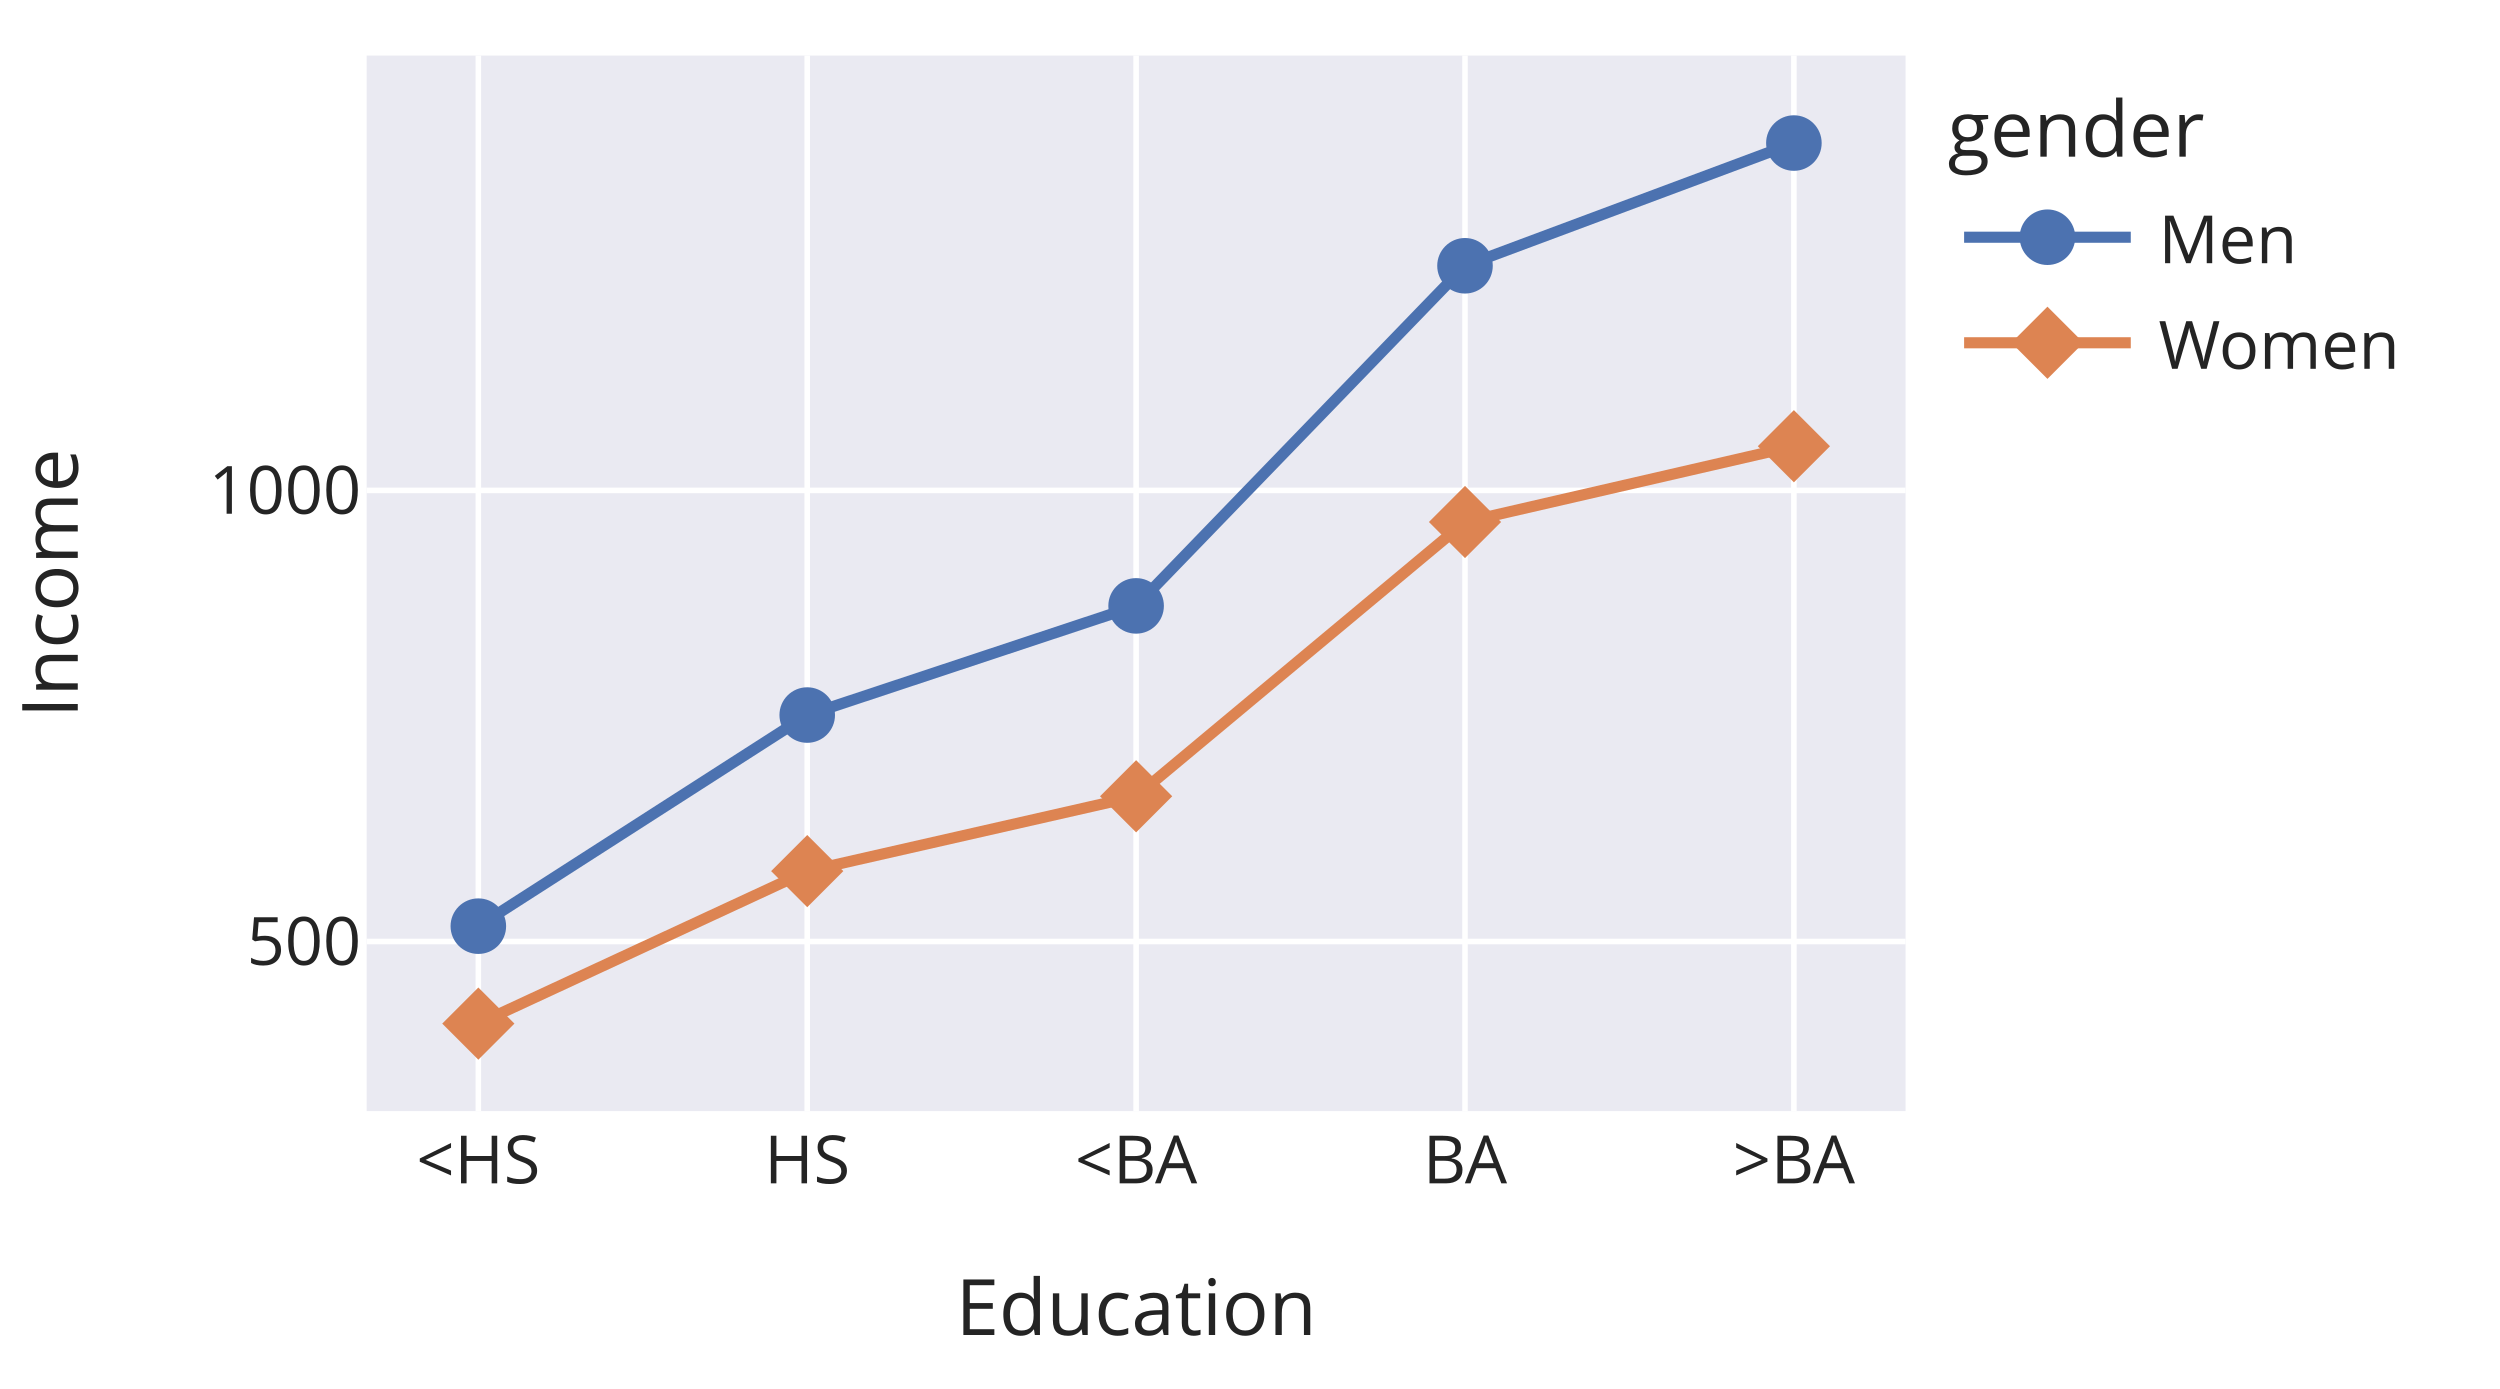
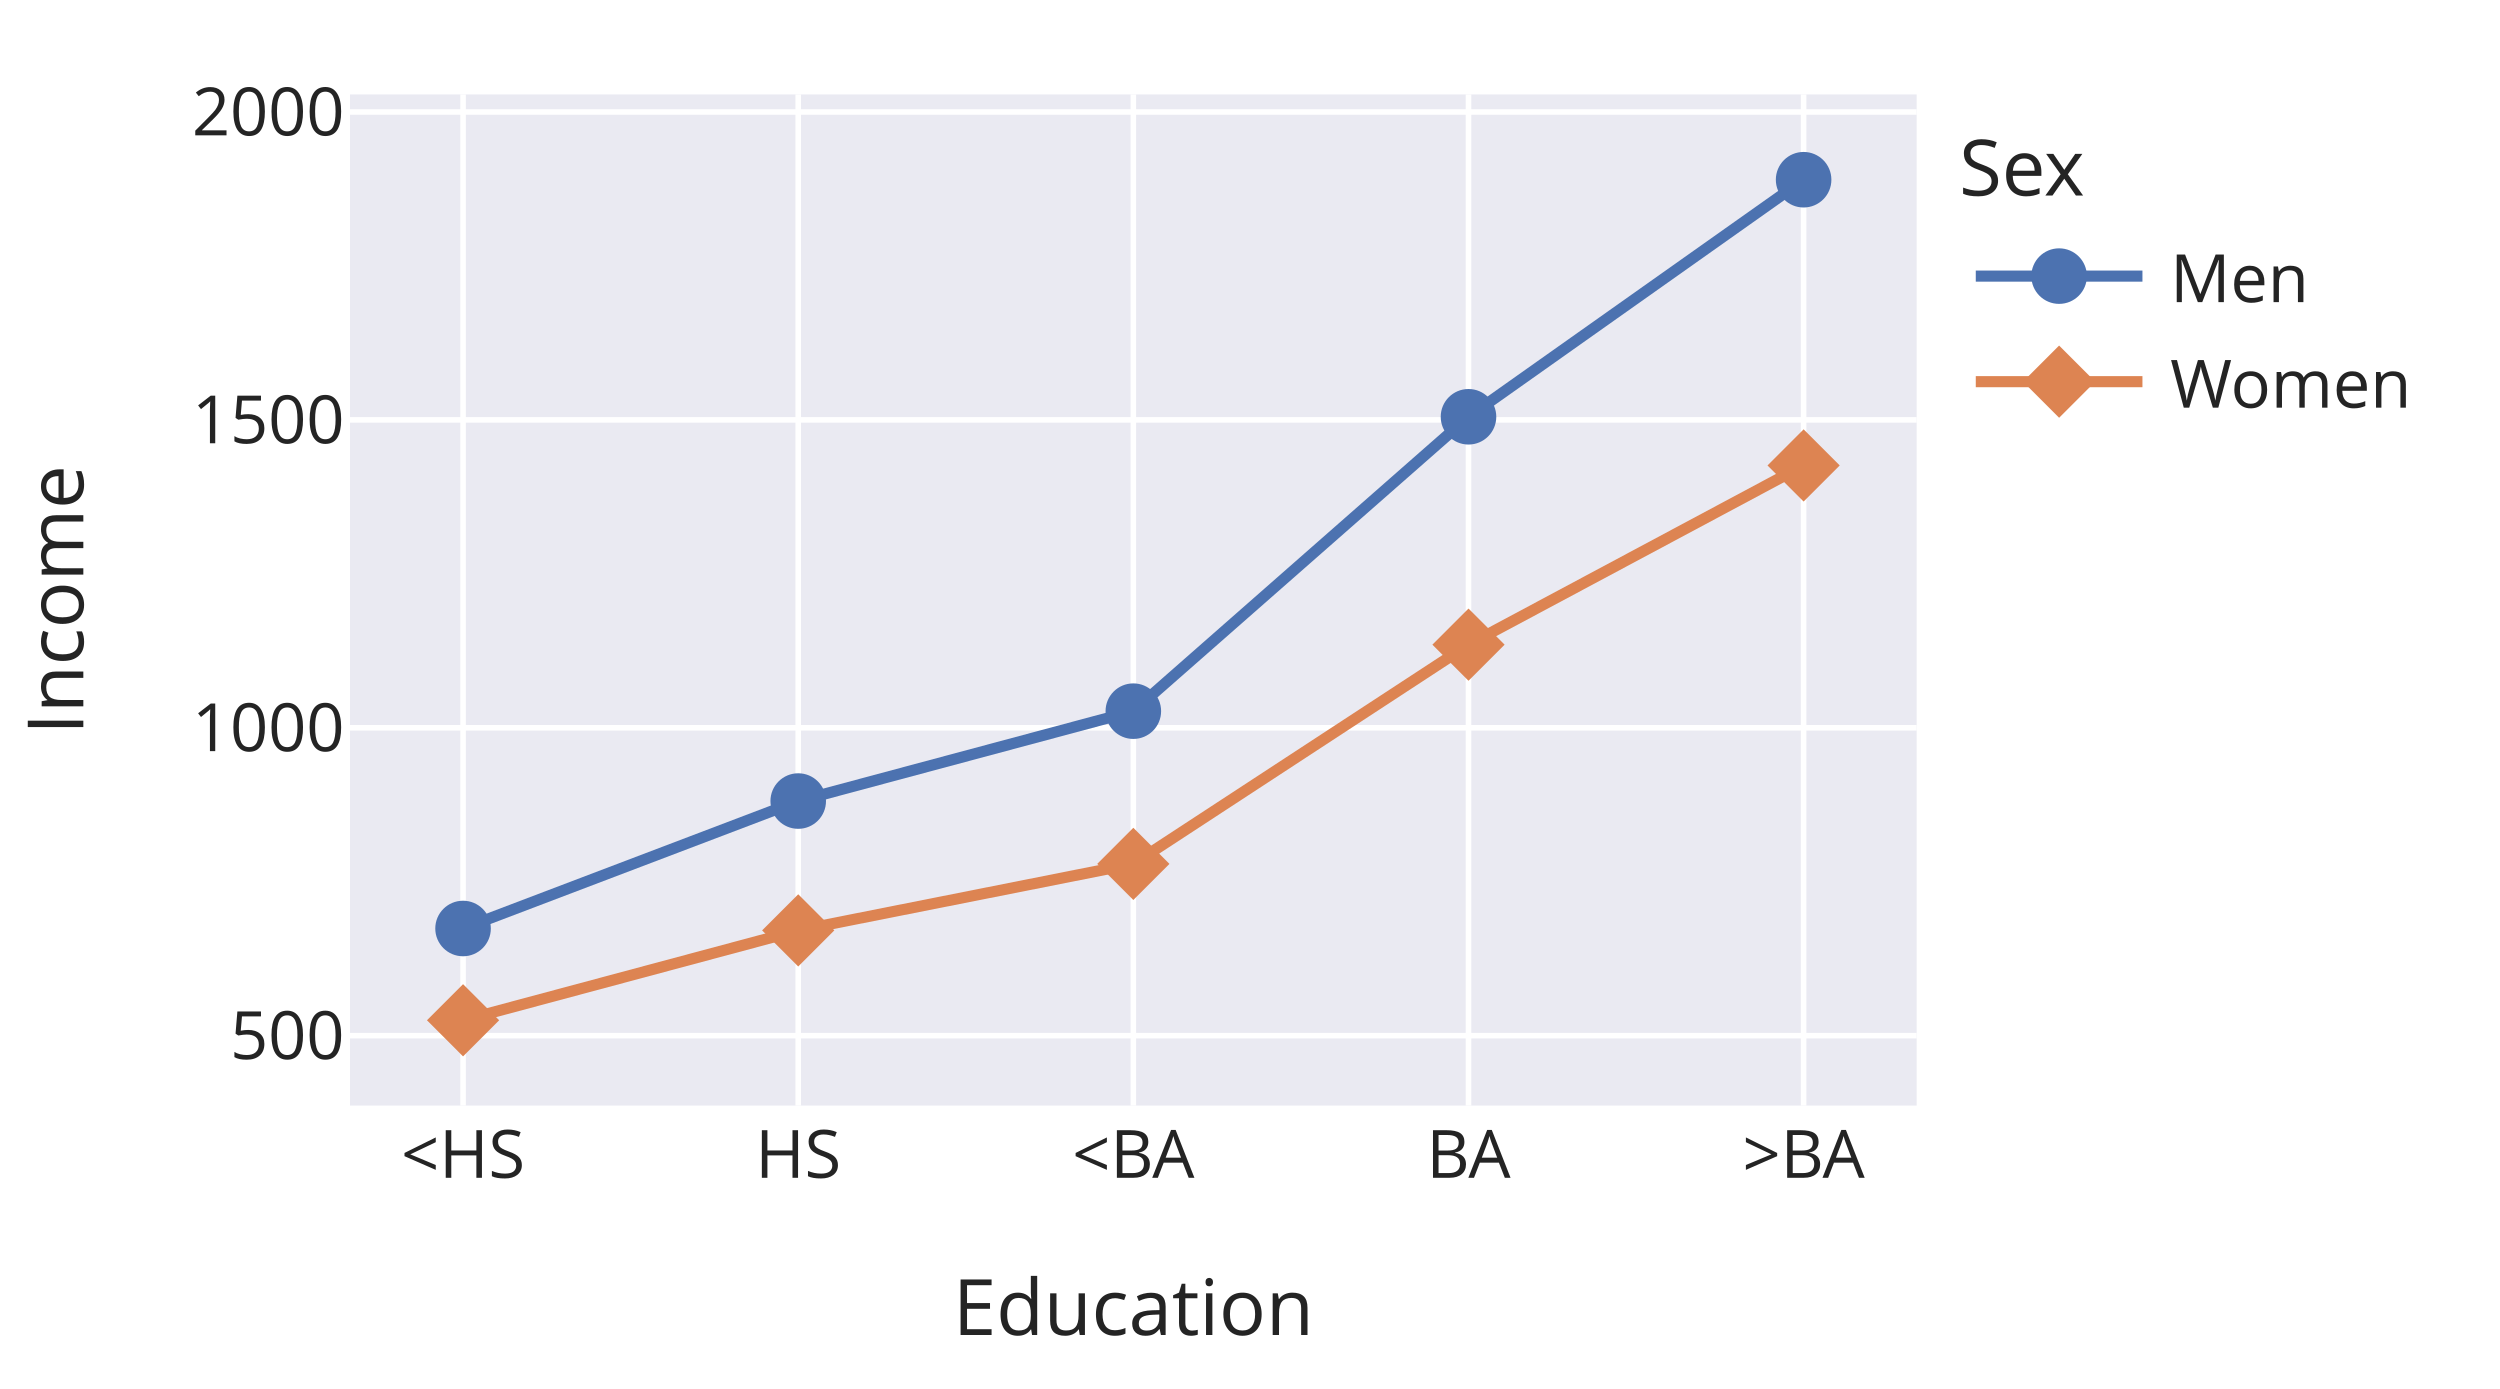
<svg xmlns="http://www.w3.org/2000/svg" class="main-svg" width="450" height="250" style="" viewBox="0 0 450 250">
  <rect x="0" y="0" width="450" height="250" style="fill: rgb(255, 255, 255); fill-opacity: 1;" />
-   <defs id="defs-d66bd9">
+   <defs id="defs-180b62">
    <g class="clips">
-       <clipPath id="clipd66bd9xyplot" class="plotclip">
-         <rect width="277" height="190" />
+       <clipPath id="clip180b62xyplot" class="plotclip">
+         <rect width="282" height="182" />
      </clipPath>
-       <clipPath class="axesclip" id="clipd66bd9x">
-         <rect x="66" y="0" width="277" height="250" />
+       <clipPath class="axesclip" id="clip180b62x">
+         <rect x="63" y="0" width="282" height="250" />
      </clipPath>
-       <clipPath class="axesclip" id="clipd66bd9y">
-         <rect x="0" y="10" width="450" height="190" />
+       <clipPath class="axesclip" id="clip180b62y">
+         <rect x="0" y="17" width="450" height="182" />
      </clipPath>
-       <clipPath class="axesclip" id="clipd66bd9xy">
-         <rect x="66" y="10" width="277" height="190" />
+       <clipPath class="axesclip" id="clip180b62xy">
+         <rect x="63" y="17" width="282" height="182" />
      </clipPath>
    </g>
    <g class="gradients" />
    <g class="patterns" />
  </defs>
  <g class="bglayer">
-     <rect class="bg" x="66" y="10" width="277" height="190" style="fill: rgb(234, 234, 242); fill-opacity: 1; stroke-width: 0;" />
+     <rect class="bg" x="63" y="17" width="282" height="182" style="fill: rgb(234, 234, 242); fill-opacity: 1; stroke-width: 0;" />
  </g>
  <g class="layer-below">
    <g class="imagelayer" />
    <g class="shapelayer" />
  </g>
  <g class="cartesianlayer">
    <g class="subplot xy">
      <g class="layer-subplot">
        <g class="shapelayer" />
        <g class="imagelayer" />
      </g>
      <g class="gridlayer">
        <g class="x">
-           <path class="xgrid crisp" transform="translate(86.1,0)" d="M0,10v190" style="stroke: rgb(255, 255, 255); stroke-opacity: 1; stroke-width: 1px;" />
-           <path class="xgrid crisp" transform="translate(145.3,0)" d="M0,10v190" style="stroke: rgb(255, 255, 255); stroke-opacity: 1; stroke-width: 1px;" />
-           <path class="xgrid crisp" transform="translate(204.5,0)" d="M0,10v190" style="stroke: rgb(255, 255, 255); stroke-opacity: 1; stroke-width: 1px;" />
-           <path class="xgrid crisp" transform="translate(263.7,0)" d="M0,10v190" style="stroke: rgb(255, 255, 255); stroke-opacity: 1; stroke-width: 1px;" />
-           <path class="xgrid crisp" transform="translate(322.9,0)" d="M0,10v190" style="stroke: rgb(255, 255, 255); stroke-opacity: 1; stroke-width: 1px;" />
+           <path class="xgrid crisp" transform="translate(83.35,0)" d="M0,17v182" style="stroke: rgb(255, 255, 255); stroke-opacity: 1; stroke-width: 1px;" />
+           <path class="xgrid crisp" transform="translate(143.68,0)" d="M0,17v182" style="stroke: rgb(255, 255, 255); stroke-opacity: 1; stroke-width: 1px;" />
+           <path class="xgrid crisp" transform="translate(204,0)" d="M0,17v182" style="stroke: rgb(255, 255, 255); stroke-opacity: 1; stroke-width: 1px;" />
+           <path class="xgrid crisp" transform="translate(264.33,0)" d="M0,17v182" style="stroke: rgb(255, 255, 255); stroke-opacity: 1; stroke-width: 1px;" />
+           <path class="xgrid crisp" transform="translate(324.65,0)" d="M0,17v182" style="stroke: rgb(255, 255, 255); stroke-opacity: 1; stroke-width: 1px;" />
        </g>
        <g class="y">
-           <path class="ygrid crisp" transform="translate(0,169.47)" d="M66,0h277" style="stroke: rgb(255, 255, 255); stroke-opacity: 1; stroke-width: 1px;" />
-           <path class="ygrid crisp" transform="translate(0,88.27)" d="M66,0h277" style="stroke: rgb(255, 255, 255); stroke-opacity: 1; stroke-width: 1px;" />
+           <path class="ygrid crisp" transform="translate(0,186.42)" d="M63,0h282" style="stroke: rgb(255, 255, 255); stroke-opacity: 1; stroke-width: 1px;" />
+           <path class="ygrid crisp" transform="translate(0,131)" d="M63,0h282" style="stroke: rgb(255, 255, 255); stroke-opacity: 1; stroke-width: 1px;" />
+           <path class="ygrid crisp" transform="translate(0,75.58)" d="M63,0h282" style="stroke: rgb(255, 255, 255); stroke-opacity: 1; stroke-width: 1px;" />
+           <path class="ygrid crisp" transform="translate(0,20.16)" d="M63,0h282" style="stroke: rgb(255, 255, 255); stroke-opacity: 1; stroke-width: 1px;" />
        </g>
      </g>
      <g class="zerolinelayer" />
      <path class="xlines-below" />
      <path class="ylines-below" />
      <g class="overlines-below" />
      <g class="xaxislayer-below" />
      <g class="yaxislayer-below" />
      <g class="overaxes-below" />
-       <g class="plot" transform="translate(66,10)" clip-path="url(#clipd66bd9xyplot)">
+       <g class="plot" transform="translate(63,17)" clip-path="url(#clip180b62xyplot)">
        <g class="scatterlayer mlayer">
-           <g class="trace scatter trace029803" style="stroke-miterlimit: 2; opacity: 1;">
+           <g class="trace scatter tracedacdfc" style="stroke-miterlimit: 2; opacity: 1;">
            <g class="fills" />
            <g class="errorbars" />
            <g class="lines">
-               <path class="js-line" d="M20.1,156.71L79.3,118.71L138.5,99.06L197.7,37.84L256.9,15.75" style="vector-effect: non-scaling-stroke; fill: none; stroke: rgb(76, 114, 176); stroke-opacity: 1; stroke-width: 2px; opacity: 1;" />
+               <path class="js-line" d="M20.35,150.13L80.68,127.19L141,111.01L201.33,58.02L261.65,15.35" style="vector-effect: non-scaling-stroke; fill: none; stroke: rgb(76, 114, 176); stroke-opacity: 1; stroke-width: 2px; opacity: 1;" />
            </g>
            <g class="points">
-               <path class="point" transform="translate(20.1,156.71)" d="M5,0A5,5 0 1,1 0,-5A5,5 0 0,1 5,0Z" style="opacity: 1; stroke-width: 0px; fill: rgb(76, 114, 176); fill-opacity: 1;" />
-               <path class="point" transform="translate(79.3,118.71)" d="M5,0A5,5 0 1,1 0,-5A5,5 0 0,1 5,0Z" style="opacity: 1; stroke-width: 0px; fill: rgb(76, 114, 176); fill-opacity: 1;" />
-               <path class="point" transform="translate(138.5,99.06)" d="M5,0A5,5 0 1,1 0,-5A5,5 0 0,1 5,0Z" style="opacity: 1; stroke-width: 0px; fill: rgb(76, 114, 176); fill-opacity: 1;" />
-               <path class="point" transform="translate(197.7,37.84)" d="M5,0A5,5 0 1,1 0,-5A5,5 0 0,1 5,0Z" style="opacity: 1; stroke-width: 0px; fill: rgb(76, 114, 176); fill-opacity: 1;" />
-               <path class="point" transform="translate(256.9,15.75)" d="M5,0A5,5 0 1,1 0,-5A5,5 0 0,1 5,0Z" style="opacity: 1; stroke-width: 0px; fill: rgb(76, 114, 176); fill-opacity: 1;" />
+               <path class="point" transform="translate(20.35,150.13)" d="M5,0A5,5 0 1,1 0,-5A5,5 0 0,1 5,0Z" style="opacity: 1; stroke-width: 0px; fill: rgb(76, 114, 176); fill-opacity: 1;" />
+               <path class="point" transform="translate(80.68,127.19)" d="M5,0A5,5 0 1,1 0,-5A5,5 0 0,1 5,0Z" style="opacity: 1; stroke-width: 0px; fill: rgb(76, 114, 176); fill-opacity: 1;" />
+               <path class="point" transform="translate(141,111.01)" d="M5,0A5,5 0 1,1 0,-5A5,5 0 0,1 5,0Z" style="opacity: 1; stroke-width: 0px; fill: rgb(76, 114, 176); fill-opacity: 1;" />
+               <path class="point" transform="translate(201.33,58.02)" d="M5,0A5,5 0 1,1 0,-5A5,5 0 0,1 5,0Z" style="opacity: 1; stroke-width: 0px; fill: rgb(76, 114, 176); fill-opacity: 1;" />
+               <path class="point" transform="translate(261.65,15.35)" d="M5,0A5,5 0 1,1 0,-5A5,5 0 0,1 5,0Z" style="opacity: 1; stroke-width: 0px; fill: rgb(76, 114, 176); fill-opacity: 1;" />
            </g>
            <g class="text" />
          </g>
-           <g class="trace scatter tracef51713" style="stroke-miterlimit: 2; opacity: 1;">
+           <g class="trace scatter trace0b70b0" style="stroke-miterlimit: 2; opacity: 1;">
            <g class="fills" />
            <g class="errorbars" />
            <g class="lines">
-               <path class="js-line" d="M20.1,174.25L79.3,146.8L138.5,133.33L197.7,83.96L256.9,70.32" style="vector-effect: non-scaling-stroke; fill: none; stroke: rgb(221, 132, 82); stroke-opacity: 1; stroke-width: 2px; opacity: 1;" />
+               <path class="js-line" d="M20.35,166.65L80.68,150.47L141,138.5L201.33,99.04L261.65,66.78" style="vector-effect: non-scaling-stroke; fill: none; stroke: rgb(221, 132, 82); stroke-opacity: 1; stroke-width: 2px; opacity: 1;" />
            </g>
            <g class="points">
-               <path class="point" transform="translate(20.1,174.25)" d="M6.5,0L0,6.5L-6.5,0L0,-6.5Z" style="opacity: 1; stroke-width: 0px; fill: rgb(221, 132, 82); fill-opacity: 1;" />
-               <path class="point" transform="translate(79.3,146.8)" d="M6.5,0L0,6.5L-6.5,0L0,-6.5Z" style="opacity: 1; stroke-width: 0px; fill: rgb(221, 132, 82); fill-opacity: 1;" />
-               <path class="point" transform="translate(138.5,133.33)" d="M6.5,0L0,6.5L-6.5,0L0,-6.5Z" style="opacity: 1; stroke-width: 0px; fill: rgb(221, 132, 82); fill-opacity: 1;" />
-               <path class="point" transform="translate(197.7,83.96)" d="M6.5,0L0,6.5L-6.5,0L0,-6.5Z" style="opacity: 1; stroke-width: 0px; fill: rgb(221, 132, 82); fill-opacity: 1;" />
-               <path class="point" transform="translate(256.9,70.32)" d="M6.5,0L0,6.5L-6.5,0L0,-6.5Z" style="opacity: 1; stroke-width: 0px; fill: rgb(221, 132, 82); fill-opacity: 1;" />
+               <path class="point" transform="translate(20.35,166.65)" d="M6.5,0L0,6.5L-6.5,0L0,-6.5Z" style="opacity: 1; stroke-width: 0px; fill: rgb(221, 132, 82); fill-opacity: 1;" />
+               <path class="point" transform="translate(80.68,150.47)" d="M6.5,0L0,6.5L-6.5,0L0,-6.5Z" style="opacity: 1; stroke-width: 0px; fill: rgb(221, 132, 82); fill-opacity: 1;" />
+               <path class="point" transform="translate(141,138.5)" d="M6.5,0L0,6.5L-6.5,0L0,-6.5Z" style="opacity: 1; stroke-width: 0px; fill: rgb(221, 132, 82); fill-opacity: 1;" />
+               <path class="point" transform="translate(201.33,99.04)" d="M6.5,0L0,6.5L-6.5,0L0,-6.5Z" style="opacity: 1; stroke-width: 0px; fill: rgb(221, 132, 82); fill-opacity: 1;" />
+               <path class="point" transform="translate(261.65,66.78)" d="M6.5,0L0,6.5L-6.5,0L0,-6.5Z" style="opacity: 1; stroke-width: 0px; fill: rgb(221, 132, 82); fill-opacity: 1;" />
            </g>
            <g class="text" />
          </g>
        </g>
      </g>
      <g class="overplot" />
      <path class="xlines-above crisp" d="M0,0" style="fill: none;" />
      <path class="ylines-above crisp" d="M0,0" style="fill: none;" />
      <g class="overlines-above" />
      <g class="xaxislayer-above">
        <g class="xtick">
-           <text text-anchor="middle" x="0" y="213" transform="translate(86.1,0)" style="font-family: 'Open Sans', verdana, arial, sans-serif; font-size: 12px; fill: rgb(36, 36, 36); fill-opacity: 1; white-space: pre; opacity: 1;">&lt;HS</text>
+           <text text-anchor="middle" x="0" y="212" transform="translate(83.35,0)" style="font-family: 'Open Sans', verdana, arial, sans-serif; font-size: 12px; fill: rgb(36, 36, 36); fill-opacity: 1; white-space: pre; opacity: 1;">&lt;HS</text>
        </g>
        <g class="xtick">
-           <text text-anchor="middle" x="0" y="213" transform="translate(145.3,0)" style="font-family: 'Open Sans', verdana, arial, sans-serif; font-size: 12px; fill: rgb(36, 36, 36); fill-opacity: 1; white-space: pre; opacity: 1;">HS</text>
+           <text text-anchor="middle" x="0" y="212" transform="translate(143.68,0)" style="font-family: 'Open Sans', verdana, arial, sans-serif; font-size: 12px; fill: rgb(36, 36, 36); fill-opacity: 1; white-space: pre; opacity: 1;">HS</text>
        </g>
        <g class="xtick">
-           <text text-anchor="middle" x="0" y="213" transform="translate(204.5,0)" style="font-family: 'Open Sans', verdana, arial, sans-serif; font-size: 12px; fill: rgb(36, 36, 36); fill-opacity: 1; white-space: pre; opacity: 1;">&lt;BA</text>
+           <text text-anchor="middle" x="0" y="212" transform="translate(204,0)" style="font-family: 'Open Sans', verdana, arial, sans-serif; font-size: 12px; fill: rgb(36, 36, 36); fill-opacity: 1; white-space: pre; opacity: 1;">&lt;BA</text>
        </g>
        <g class="xtick">
-           <text text-anchor="middle" x="0" y="213" transform="translate(263.7,0)" style="font-family: 'Open Sans', verdana, arial, sans-serif; font-size: 12px; fill: rgb(36, 36, 36); fill-opacity: 1; white-space: pre; opacity: 1;">BA</text>
+           <text text-anchor="middle" x="0" y="212" transform="translate(264.33,0)" style="font-family: 'Open Sans', verdana, arial, sans-serif; font-size: 12px; fill: rgb(36, 36, 36); fill-opacity: 1; white-space: pre; opacity: 1;">BA</text>
        </g>
        <g class="xtick">
-           <text text-anchor="middle" x="0" y="213" transform="translate(322.9,0)" style="font-family: 'Open Sans', verdana, arial, sans-serif; font-size: 12px; fill: rgb(36, 36, 36); fill-opacity: 1; white-space: pre; opacity: 1;">&gt;BA</text>
+           <text text-anchor="middle" x="0" y="212" transform="translate(324.65,0)" style="font-family: 'Open Sans', verdana, arial, sans-serif; font-size: 12px; fill: rgb(36, 36, 36); fill-opacity: 1; white-space: pre; opacity: 1;">&gt;BA</text>
        </g>
      </g>
      <g class="yaxislayer-above">
        <g class="ytick">
-           <text text-anchor="end" x="65" y="4.2" transform="translate(0,169.47)" style="font-family: 'Open Sans', verdana, arial, sans-serif; font-size: 12px; fill: rgb(36, 36, 36); fill-opacity: 1; white-space: pre; opacity: 1;">500</text>
+           <text text-anchor="end" x="62" y="4.2" transform="translate(0,186.42)" style="font-family: 'Open Sans', verdana, arial, sans-serif; font-size: 12px; fill: rgb(36, 36, 36); fill-opacity: 1; white-space: pre; opacity: 1;">500</text>
        </g>
        <g class="ytick">
-           <text text-anchor="end" x="65" y="4.2" style="font-family: 'Open Sans', verdana, arial, sans-serif; font-size: 12px; fill: rgb(36, 36, 36); fill-opacity: 1; white-space: pre; opacity: 1;" transform="translate(0,88.27)">1000</text>
+           <text text-anchor="end" x="62" y="4.2" style="font-family: 'Open Sans', verdana, arial, sans-serif; font-size: 12px; fill: rgb(36, 36, 36); fill-opacity: 1; white-space: pre; opacity: 1;" transform="translate(0,131)">1000</text>
+         </g>
+         <g class="ytick">
+           <text text-anchor="end" x="62" y="4.2" style="font-family: 'Open Sans', verdana, arial, sans-serif; font-size: 12px; fill: rgb(36, 36, 36); fill-opacity: 1; white-space: pre; opacity: 1;" transform="translate(0,75.58)">1500</text>
+         </g>
+         <g class="ytick">
+           <text text-anchor="end" x="62" y="4.2" style="font-family: 'Open Sans', verdana, arial, sans-serif; font-size: 12px; fill: rgb(36, 36, 36); fill-opacity: 1; white-space: pre; opacity: 1;" transform="translate(0,20.16)">2000</text>
        </g>
      </g>
      <g class="overaxes-above" />
    </g>
  </g>
  <g class="polarlayer" />
  <g class="smithlayer" />
  <g class="ternarylayer" />
  <g class="geolayer" />
  <g class="funnelarealayer" />
  <g class="pielayer" />
  <g class="iciclelayer" />
  <g class="treemaplayer" />
  <g class="sunburstlayer" />
  <g class="glimages" />
-   <defs id="topdefs-d66bd9">
+   <defs id="topdefs-180b62">
    <g class="clips" />
-     <clipPath id="legendd66bd9">
-       <rect width="91" height="67" x="0" y="0" />
+     <clipPath id="legend180b62">
+       <rect width="89" height="67" x="0" y="0" />
    </clipPath>
  </defs>
  <g class="layer-above">
    <g class="imagelayer" />
    <g class="shapelayer" />
  </g>
  <g class="infolayer">
-     <g class="legend" pointer-events="all" transform="translate(348.54,10)">
-       <rect class="bg" shape-rendering="crispEdges" width="91" height="67" x="0" y="0" style="stroke: rgb(68, 68, 68); stroke-opacity: 1; fill: rgb(255, 255, 255); fill-opacity: 1; stroke-width: 0px;" />
-       <g class="scrollbox" transform="" clip-path="url(#legendd66bd9)">
-         <text class="legendtitletext" text-anchor="start" x="2" y="18.2" style="font-family: 'Open Sans', verdana, arial, sans-serif; font-size: 14px; fill: rgb(36, 36, 36); fill-opacity: 1; white-space: pre;">gender</text>
+     <g class="legend" pointer-events="all" transform="translate(350.64,17)">
+       <rect class="bg" shape-rendering="crispEdges" width="89" height="67" x="0" y="0" style="stroke: rgb(68, 68, 68); stroke-opacity: 1; fill: rgb(255, 255, 255); fill-opacity: 1; stroke-width: 0px;" />
+       <g class="scrollbox" transform="" clip-path="url(#legend180b62)">
+         <text class="legendtitletext" text-anchor="start" x="2" y="18.2" style="font-family: 'Open Sans', verdana, arial, sans-serif; font-size: 14px; fill: rgb(36, 36, 36); fill-opacity: 1; white-space: pre;">Sex</text>
        <g class="groups" transform="">
          <g class="traces" transform="translate(0,32.7)" style="opacity: 1;">
            <text class="legendtext" text-anchor="start" x="40" y="4.68" style="font-family: 'Open Sans', verdana, arial, sans-serif; font-size: 12px; fill: rgb(36, 36, 36); fill-opacity: 1; white-space: pre;">Men</text>
            <g class="layers" style="opacity: 1;">
              <g class="legendfill" />
              <g class="legendlines">
                <path class="js-line" d="M5,0h30" style="fill: none; stroke: rgb(76, 114, 176); stroke-opacity: 1; stroke-width: 2px;" />
              </g>
              <g class="legendsymbols">
                <g class="legendpoints">
                  <path class="scatterpts" transform="translate(20,0)" d="M5,0A5,5 0 1,1 0,-5A5,5 0 0,1 5,0Z" style="opacity: 1; stroke-width: 0px; fill: rgb(76, 114, 176); fill-opacity: 1;" />
                </g>
              </g>
            </g>
-             <rect class="legendtoggle" x="0" y="-9.5" width="85.562" height="19" style="fill: rgb(0, 0, 0); fill-opacity: 0;" />
+             <rect class="legendtoggle" x="0" y="-9.5" width="83.625" height="19" style="fill: rgb(0, 0, 0); fill-opacity: 0;" />
          </g>
        </g>
        <g class="groups" transform="">
          <g class="traces" transform="translate(0,51.7)" style="opacity: 1;">
            <text class="legendtext" text-anchor="start" x="40" y="4.68" style="font-family: 'Open Sans', verdana, arial, sans-serif; font-size: 12px; fill: rgb(36, 36, 36); fill-opacity: 1; white-space: pre;">Women</text>
            <g class="layers" style="opacity: 1;">
              <g class="legendfill" />
              <g class="legendlines">
                <path class="js-line" d="M5,0h30" style="fill: none; stroke: rgb(221, 132, 82); stroke-opacity: 1; stroke-width: 2px;" />
              </g>
              <g class="legendsymbols">
                <g class="legendpoints">
                  <path class="scatterpts" transform="translate(20,0)" d="M6.5,0L0,6.5L-6.5,0L0,-6.5Z" style="opacity: 1; stroke-width: 0px; fill: rgb(221, 132, 82); fill-opacity: 1;" />
                </g>
              </g>
            </g>
-             <rect class="legendtoggle" x="0" y="-9.5" width="85.562" height="19" style="fill: rgb(0, 0, 0); fill-opacity: 0;" />
+             <rect class="legendtoggle" x="0" y="-9.5" width="83.625" height="19" style="fill: rgb(0, 0, 0); fill-opacity: 0;" />
          </g>
        </g>
      </g>
      <rect class="scrollbar" rx="20" ry="3" width="0" height="0" x="0" y="0" style="fill: rgb(128, 139, 164); fill-opacity: 1;" />
    </g>
    <g class="g-gtitle" />
    <g class="g-xtitle">
-       <text class="xtitle" x="204.5" y="240.3" text-anchor="middle" style="font-family: 'Open Sans', verdana, arial, sans-serif; font-size: 14px; fill: rgb(36, 36, 36); opacity: 1; font-weight: normal; white-space: pre;">Education</text>
+       <text class="xtitle" x="204" y="240.3" text-anchor="middle" style="font-family: 'Open Sans', verdana, arial, sans-serif; font-size: 14px; fill: rgb(36, 36, 36); opacity: 1; font-weight: normal; white-space: pre;">Education</text>
    </g>
-     <g class="g-ytitle" transform="translate(4.31543,0)">
-       <text class="ytitle" transform="rotate(-90,9.684375,105)" x="9.684" y="105" text-anchor="middle" style="font-family: 'Open Sans', verdana, arial, sans-serif; font-size: 14px; fill: rgb(36, 36, 36); opacity: 1; font-weight: normal; white-space: pre;">Income</text>
+     <g class="g-ytitle" transform="translate(5.25293,0)">
+       <text class="ytitle" transform="rotate(-90,9.746875,108)" x="9.747" y="108" text-anchor="middle" style="font-family: 'Open Sans', verdana, arial, sans-serif; font-size: 14px; fill: rgb(36, 36, 36); opacity: 1; font-weight: normal; white-space: pre;">Income</text>
    </g>
  </g>
</svg>
